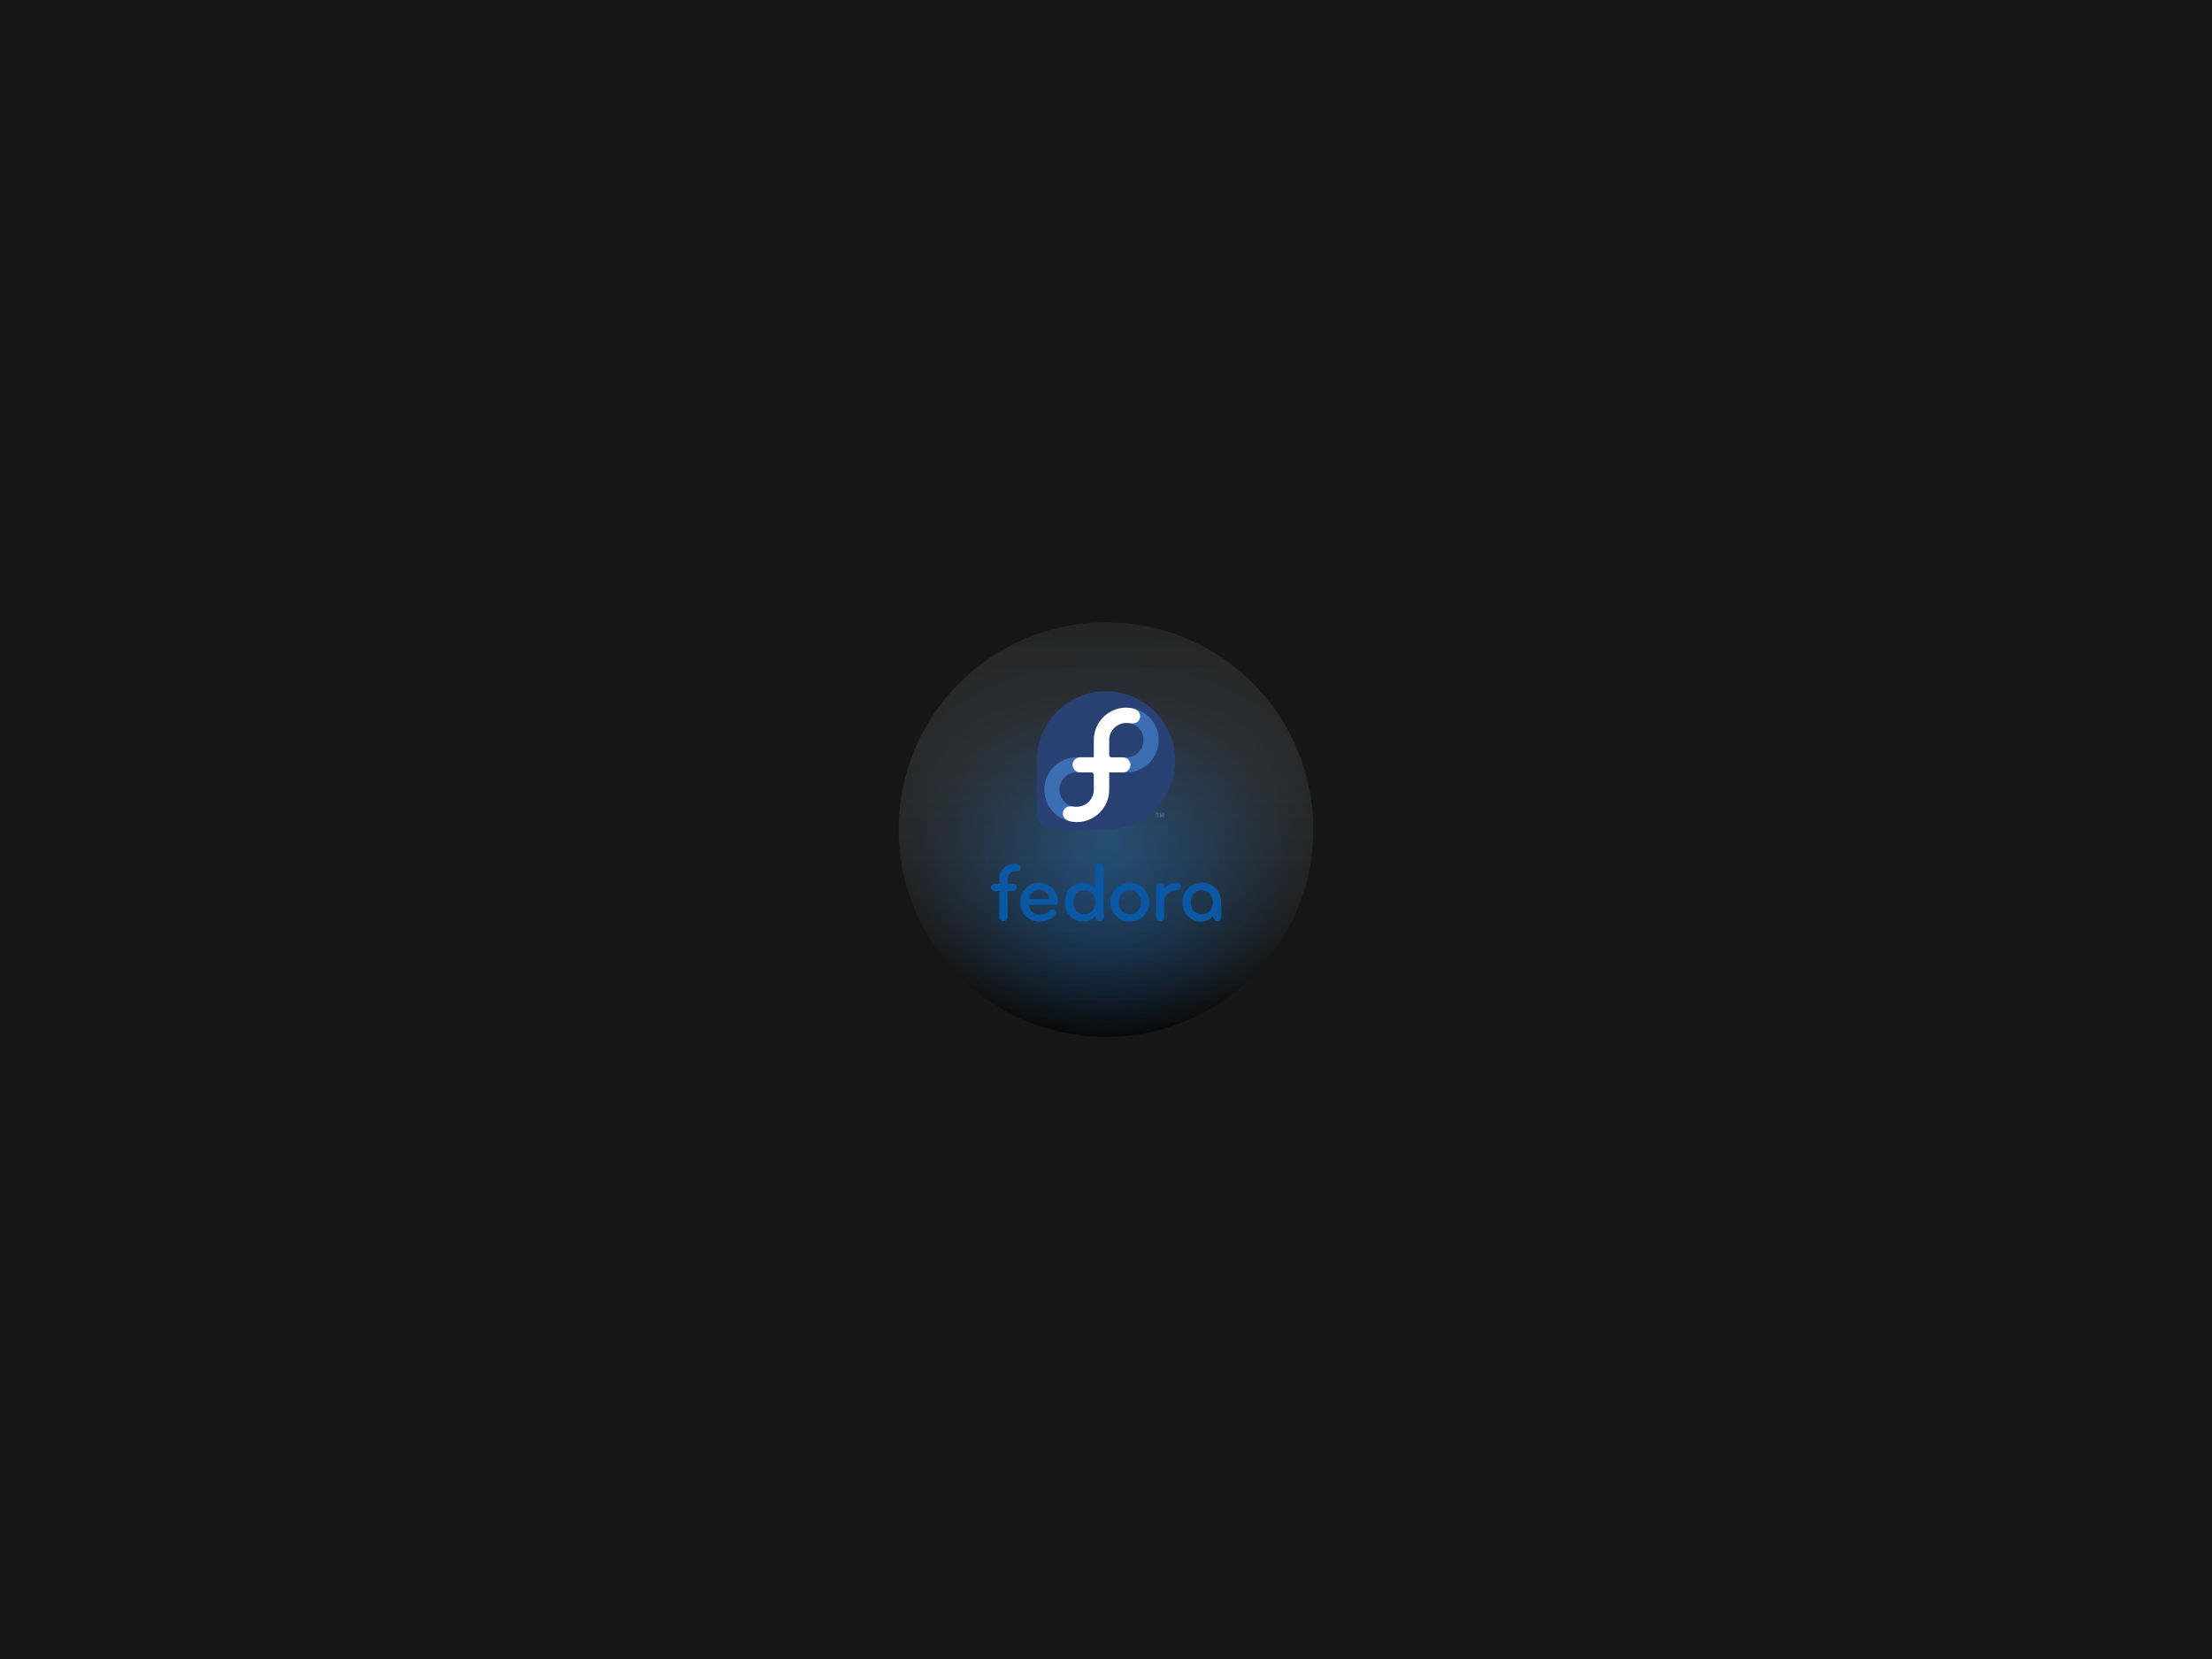
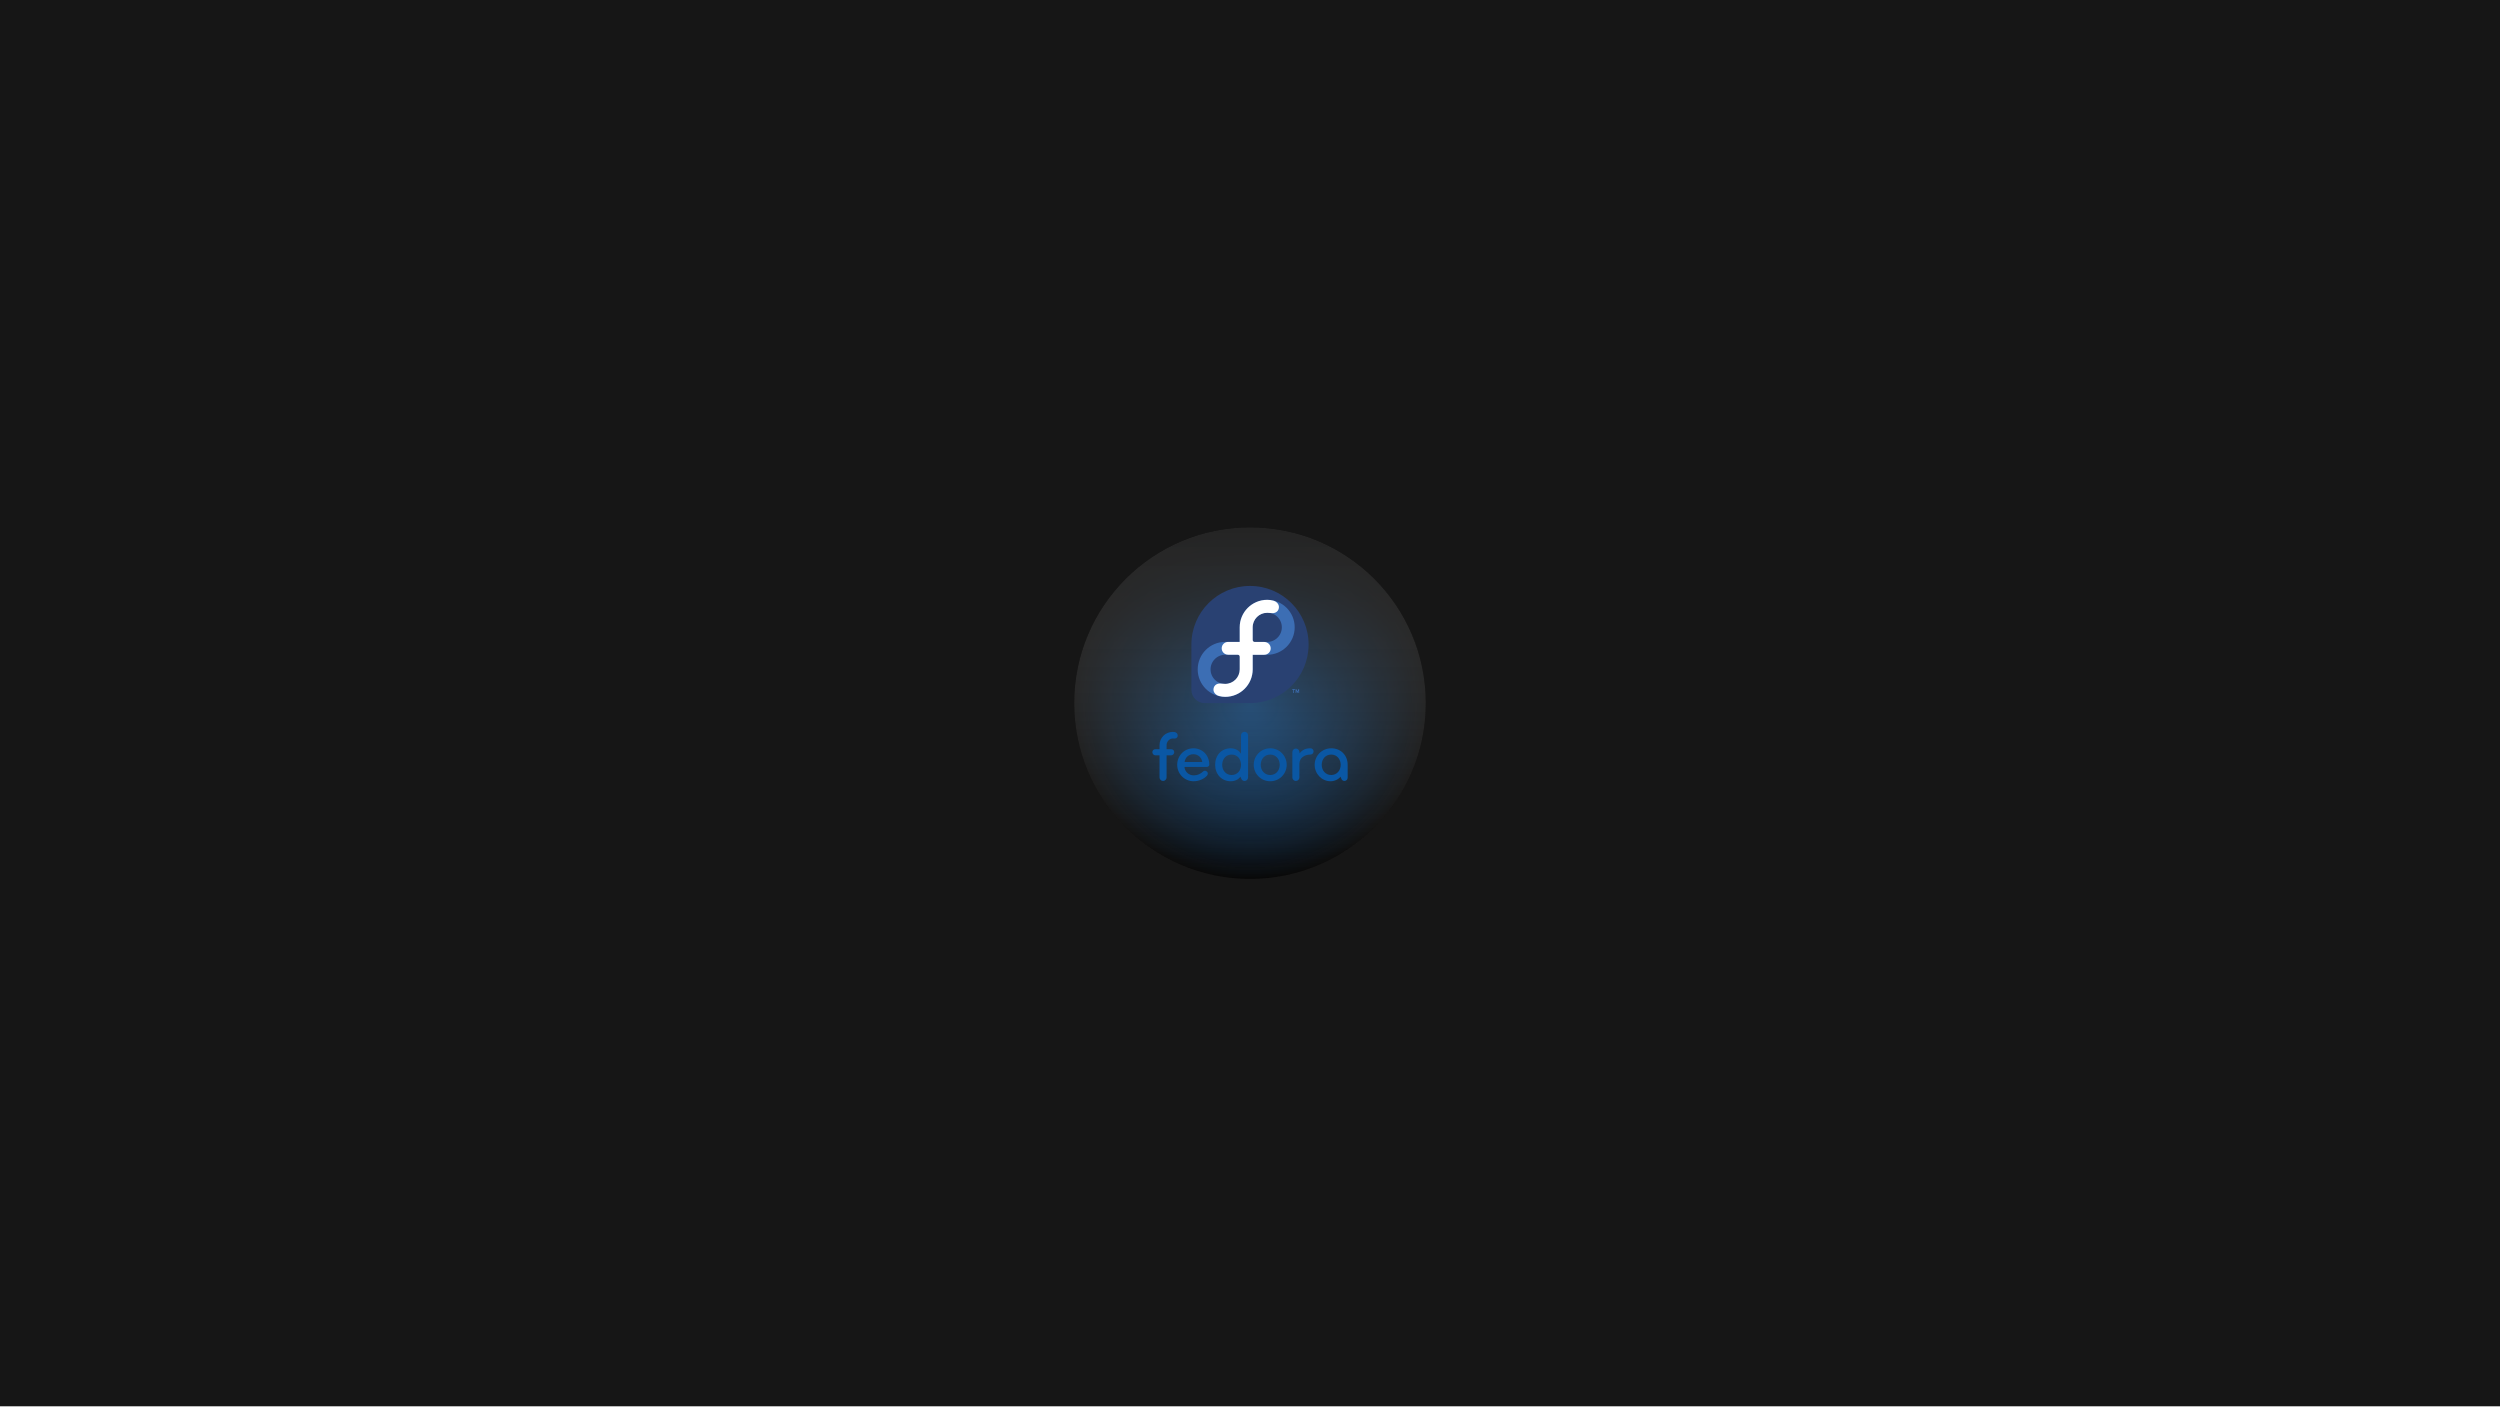
- <svg xmlns="http://www.w3.org/2000/svg" xmlns:ns1="http://www.openswatchbook.org/uri/2009/osb" xmlns:xlink="http://www.w3.org/1999/xlink" id="svg3004" version="1.1" width="640" height="480" xml:space="preserve">
+ <svg xmlns="http://www.w3.org/2000/svg" xmlns:ns1="http://www.openswatchbook.org/uri/2009/osb" xmlns:xlink="http://www.w3.org/1999/xlink" id="svg3004" version="1.1" width="1280" height="720" xml:space="preserve">
  <defs id="defs3008">
    <linearGradient id="linearGradient4140">
      <stop style="stop-color:#0a58a4;stop-opacity:1;" offset="0" id="stop4142" />
      <stop style="stop-color:#0a58a4;stop-opacity:0;" offset="1" id="stop4144" />
    </linearGradient>
    <linearGradient id="linearGradient4226">
      <stop style="stop-color:#0044aa;stop-opacity:1;" offset="0" id="stop4228" />
      <stop style="stop-color:#0044aa;stop-opacity:0;" offset="1" id="stop4230" />
    </linearGradient>
    <linearGradient id="linearGradient4164">
      <stop style="stop-color:#a80030;stop-opacity:1;" offset="0" id="stop4166" />
      <stop style="stop-color:#a80030;stop-opacity:0;" offset="1" id="stop4168" />
    </linearGradient>
    <linearGradient id="linearGradient5303">
      <stop style="stop-color:#f26711;stop-opacity:1;" offset="0" id="stop5305" />
      <stop style="stop-color:#f26711;stop-opacity:0;" offset="1" id="stop5307" />
    </linearGradient>
    <linearGradient id="linearGradient5267">
      <stop style="stop-color:#666666;stop-opacity:1;" offset="0" id="stop5269" />
      <stop style="stop-color:#666666;stop-opacity:0;" offset="1" id="stop5271" />
    </linearGradient>
    <linearGradient id="linearGradient5251" ns1:paint="solid">
      <stop style="stop-color:#666666;stop-opacity:1;" offset="0" id="stop5253" />
    </linearGradient>
    <linearGradient xlink:href="#linearGradient5267" id="linearGradient5273" x1="-395.365" y1="-212.642" x2="4.763" y2="-212.642" gradientUnits="userSpaceOnUse" />
    <radialGradient xlink:href="#linearGradient5303" id="radialGradient5325" cx="-163.148" cy="-366.263" fx="-163.148" fy="-366.263" r="144.094" gradientTransform="matrix(1,0,0,0.9338842,0,-24.21576)" gradientUnits="userSpaceOnUse" />
    <radialGradient xlink:href="#linearGradient4164" id="radialGradient4170" cx="1447.778" cy="-272.917" fx="1447.778" fy="-272.917" r="223.333" gradientTransform="matrix(1,0,0,0.9751244,0,-6.788974)" gradientUnits="userSpaceOnUse" />
    <radialGradient xlink:href="#linearGradient4164-9" id="radialGradient4170-9" cx="1447.778" cy="-272.917" fx="1447.778" fy="-272.917" r="223.333" gradientTransform="matrix(1,0,0,0.9751244,0,-6.788974)" gradientUnits="userSpaceOnUse" />
    <linearGradient id="linearGradient4164-9">
      <stop style="stop-color:#a80030;stop-opacity:1;" offset="0" id="stop4166-0" />
      <stop style="stop-color:#a80030;stop-opacity:0;" offset="1" id="stop4168-2" />
    </linearGradient>
    <radialGradient r="223.333" fy="-272.917" fx="1447.778" cy="-272.917" cx="1447.778" gradientTransform="matrix(1,0,0,0.9751244,0,-6.788974)" gradientUnits="userSpaceOnUse" id="radialGradient4206" xlink:href="#linearGradient4164-9" />
    <radialGradient xlink:href="#linearGradient4164" id="radialGradient14319" gradientUnits="userSpaceOnUse" gradientTransform="matrix(1,0,0,0.9751244,0,-6.788974)" cx="1447.778" cy="-272.917" fx="1447.778" fy="-272.917" r="223.333" />
    <linearGradient xlink:href="#linearGradient5267" id="linearGradient14321" gradientUnits="userSpaceOnUse" x1="-395.365" y1="-212.642" x2="4.763" y2="-212.642" />
    <linearGradient xlink:href="#linearGradient5267" id="linearGradient14345" gradientUnits="userSpaceOnUse" x1="-395.365" y1="-212.642" x2="4.763" y2="-212.642" />
    <radialGradient xlink:href="#linearGradient4164" id="radialGradient14347" gradientUnits="userSpaceOnUse" gradientTransform="matrix(1,0,0,0.9751244,0,-6.788974)" cx="1447.778" cy="-272.917" fx="1447.778" fy="-272.917" r="223.333" />
    <radialGradient xlink:href="#linearGradient4164" id="radialGradient14931" gradientUnits="userSpaceOnUse" gradientTransform="matrix(1,0,0,0.9751244,0,-6.788974)" cx="1447.778" cy="-272.917" fx="1447.778" fy="-272.917" r="223.333" />
    <linearGradient xlink:href="#linearGradient5267" id="linearGradient14933" gradientUnits="userSpaceOnUse" x1="-395.365" y1="-212.642" x2="4.763" y2="-212.642" />
    <radialGradient xlink:href="#linearGradient4164" id="radialGradient14961" gradientUnits="userSpaceOnUse" gradientTransform="matrix(1,0,0,0.9751244,0,-6.788974)" cx="1447.778" cy="-272.917" fx="1447.778" fy="-272.917" r="223.333" />
    <linearGradient xlink:href="#linearGradient5267" id="linearGradient14963" gradientUnits="userSpaceOnUse" x1="-395.365" y1="-212.642" x2="4.763" y2="-212.642" />
    <linearGradient xlink:href="#linearGradient5267" id="linearGradient14991" gradientUnits="userSpaceOnUse" x1="-395.365" y1="-212.642" x2="4.763" y2="-212.642" />
    <linearGradient xlink:href="#linearGradient5267" id="linearGradient15015" gradientUnits="userSpaceOnUse" x1="-395.365" y1="-212.642" x2="4.763" y2="-212.642" />
    <linearGradient xlink:href="#linearGradient5267" id="linearGradient3725" gradientUnits="userSpaceOnUse" x1="-395.365" y1="-212.642" x2="4.763" y2="-212.642" />
    <radialGradient r="125.556" fy="-292.917" fx="-318.889" cy="-292.917" cx="-318.889" gradientTransform="matrix(1,0,0,1.061947,0,18.14526)" gradientUnits="userSpaceOnUse" id="radialGradient3812" xlink:href="#linearGradient3787-8" />
    <linearGradient id="linearGradient3787-8">
      <stop style="stop-color:#000000;stop-opacity:1;" offset="0" id="stop3789-9" />
      <stop style="stop-color:#000000;stop-opacity:0;" offset="1" id="stop3791-4" />
    </linearGradient>
    <radialGradient r="125.556" fy="-292.917" fx="-318.889" cy="-292.917" cx="-318.889" gradientTransform="matrix(1,0,0,1.061947,0,18.14526)" gradientUnits="userSpaceOnUse" id="radialGradient6789" xlink:href="#linearGradient3787-8" />
    <radialGradient xlink:href="#linearGradient4226" id="radialGradient4232" cx="1447.778" cy="-272.917" fx="1447.778" fy="-272.917" r="223.333" gradientTransform="matrix(1,0,0,0.9751244,0,-6.788974)" gradientUnits="userSpaceOnUse" />
    <linearGradient xlink:href="#linearGradient5267" id="linearGradient3366" gradientUnits="userSpaceOnUse" x1="-395.365" y1="-212.642" x2="4.763" y2="-212.642" />
    <radialGradient xlink:href="#linearGradient3787-8" id="radialGradient3370" gradientUnits="userSpaceOnUse" gradientTransform="matrix(1,0,0,1.061947,0,18.14526)" cx="-318.889" cy="-292.917" fx="-318.889" fy="-292.917" r="125.556" />
    <radialGradient xlink:href="#linearGradient4140" id="radialGradient4146" cx="1447.778" cy="-272.917" fx="1447.778" fy="-272.917" r="223.333" gradientTransform="matrix(1,0,0,0.9751244,0,-6.788974)" gradientUnits="userSpaceOnUse" />
    <radialGradient xlink:href="#linearGradient3787-8" id="radialGradient3093" gradientUnits="userSpaceOnUse" gradientTransform="matrix(1,0,0,1.061947,0,18.14526)" cx="-318.889" cy="-292.917" fx="-318.889" fy="-292.917" r="125.556" />
    <radialGradient xlink:href="#linearGradient4140" id="radialGradient3095" gradientUnits="userSpaceOnUse" gradientTransform="matrix(1,0,0,0.9751244,0,-6.788974)" cx="1447.778" cy="-272.917" fx="1447.778" fy="-272.917" r="223.333" />
    <linearGradient xlink:href="#linearGradient5267" id="linearGradient3097" gradientUnits="userSpaceOnUse" x1="-395.365" y1="-212.642" x2="4.763" y2="-212.642" />
    <radialGradient xlink:href="#linearGradient3787-8" id="radialGradient7088" gradientUnits="userSpaceOnUse" gradientTransform="matrix(1,0,0,1.061947,0,18.14526)" cx="-318.889" cy="-292.917" fx="-318.889" fy="-292.917" r="125.556" />
    <radialGradient xlink:href="#linearGradient4140" id="radialGradient7090" gradientUnits="userSpaceOnUse" gradientTransform="matrix(1,0,0,0.9751244,0,-6.788974)" cx="1447.778" cy="-272.917" fx="1447.778" fy="-272.917" r="223.333" />
    <linearGradient xlink:href="#linearGradient5267" id="linearGradient7092" gradientUnits="userSpaceOnUse" x1="-395.365" y1="-212.642" x2="4.763" y2="-212.642" />
    <radialGradient xlink:href="#linearGradient3787-8" id="radialGradient7156" gradientUnits="userSpaceOnUse" gradientTransform="matrix(1,0,0,1.061947,0,18.14526)" cx="-318.889" cy="-292.917" fx="-318.889" fy="-292.917" r="125.556" />
    <radialGradient xlink:href="#linearGradient4140" id="radialGradient7158" gradientUnits="userSpaceOnUse" gradientTransform="matrix(1,0,0,0.9751244,0,-6.788974)" cx="1447.778" cy="-272.917" fx="1447.778" fy="-272.917" r="223.333" />
    <linearGradient xlink:href="#linearGradient5267" id="linearGradient7160" gradientUnits="userSpaceOnUse" x1="-395.365" y1="-212.642" x2="4.763" y2="-212.642" />
    <radialGradient xlink:href="#linearGradient3787-8-5" id="radialGradient3863" gradientUnits="userSpaceOnUse" gradientTransform="matrix(1,0,0,1.061947,0,18.14526)" cx="-318.889" cy="-292.917" fx="-318.889" fy="-292.917" r="125.556" />
    <linearGradient id="linearGradient3787-8-5">
      <stop style="stop-color:#000000;stop-opacity:1;" offset="0" id="stop3789-9-3" />
      <stop style="stop-color:#000000;stop-opacity:0;" offset="1" id="stop3791-4-6" />
    </linearGradient>
    <radialGradient xlink:href="#linearGradient3882" id="radialGradient3865" gradientUnits="userSpaceOnUse" gradientTransform="matrix(1,0,0,0.9751244,0,-6.788974)" cx="1447.778" cy="-272.917" fx="1447.778" fy="-272.917" r="223.333" />
    <linearGradient id="linearGradient3882">
      <stop style="stop-color:#0a57a4;stop-opacity:1;" offset="0" id="stop3904" />
      <stop style="stop-color:#0a57a4;stop-opacity:0;" offset="1" id="stop3886" />
    </linearGradient>
    <linearGradient xlink:href="#linearGradient5267-9" id="linearGradient3883" gradientUnits="userSpaceOnUse" x1="-395.365" y1="-212.642" x2="4.763" y2="-212.642" />
    <linearGradient id="linearGradient5267-9">
      <stop style="stop-color:#666666;stop-opacity:1;" offset="0" id="stop5269-7" />
      <stop style="stop-color:#666666;stop-opacity:0;" offset="1" id="stop5271-3" />
    </linearGradient>
    <linearGradient xlink:href="#linearGradient5267-9" id="linearGradient3155" gradientUnits="userSpaceOnUse" x1="-395.365" y1="-212.642" x2="4.763" y2="-212.642" />
    <radialGradient xlink:href="#linearGradient3882" id="radialGradient3157" gradientUnits="userSpaceOnUse" gradientTransform="matrix(1,0,0,0.9751244,0,-6.788974)" cx="1447.778" cy="-272.917" fx="1447.778" fy="-272.917" r="223.333" />
    <radialGradient xlink:href="#linearGradient3787-8-5" id="radialGradient3159" gradientUnits="userSpaceOnUse" gradientTransform="matrix(1,0,0,1.061947,0,18.14526)" cx="-318.889" cy="-292.917" fx="-318.889" fy="-292.917" r="125.556" />
    <radialGradient xlink:href="#linearGradient3787-8-4" id="radialGradient3857" gradientUnits="userSpaceOnUse" gradientTransform="matrix(1,0,0,1.061947,0,18.14526)" cx="-318.889" cy="-292.917" fx="-318.889" fy="-292.917" r="125.556" />
    <linearGradient id="linearGradient3787-8-4">
      <stop style="stop-color:#000000;stop-opacity:1;" offset="0" id="stop3789-9-1" />
      <stop style="stop-color:#000000;stop-opacity:0;" offset="1" id="stop3791-4-2" />
    </linearGradient>
    <radialGradient xlink:href="#linearGradient3882-3" id="radialGradient3855" gradientUnits="userSpaceOnUse" gradientTransform="matrix(1,0,0,0.9751244,0,-6.788974)" cx="1447.778" cy="-272.917" fx="1447.778" fy="-272.917" r="223.333" />
    <linearGradient id="linearGradient3882-3">
      <stop style="stop-color:#0a57a4;stop-opacity:1;" offset="0" id="stop3904-8" />
      <stop style="stop-color:#0a57a4;stop-opacity:0;" offset="1" id="stop3886-3" />
    </linearGradient>
    <linearGradient xlink:href="#linearGradient5267-92" id="linearGradient3853" gradientUnits="userSpaceOnUse" x1="-395.365" y1="-212.642" x2="4.763" y2="-212.642" />
    <linearGradient id="linearGradient5267-92">
      <stop style="stop-color:#242424;stop-opacity:1;" offset="0" id="stop5269-8" />
      <stop style="stop-color:#666666;stop-opacity:0;" offset="1" id="stop5271-0" />
    </linearGradient>
    <linearGradient xlink:href="#linearGradient5267-92" id="linearGradient3859" gradientUnits="userSpaceOnUse" x1="-395.365" y1="-212.642" x2="4.763" y2="-212.642" />
    <radialGradient xlink:href="#linearGradient3882-3" id="radialGradient3861" gradientUnits="userSpaceOnUse" gradientTransform="matrix(1,0,0,0.9751244,0,-6.788974)" cx="1447.778" cy="-272.917" fx="1447.778" fy="-272.917" r="223.333" />
    <radialGradient xlink:href="#linearGradient3787-8-4" id="radialGradient3864" gradientUnits="userSpaceOnUse" gradientTransform="matrix(1,0,0,1.061947,0,18.14526)" cx="-318.889" cy="-292.917" fx="-318.889" fy="-292.917" r="125.556" />
    <linearGradient xlink:href="#linearGradient5267-92" id="linearGradient3862" gradientUnits="userSpaceOnUse" x1="-395.365" y1="-212.642" x2="4.763" y2="-212.642" />
    <radialGradient xlink:href="#linearGradient3882-3" id="radialGradient3866" gradientUnits="userSpaceOnUse" gradientTransform="matrix(1,0,0,0.9751244,0,-6.788974)" cx="1447.778" cy="-272.917" fx="1447.778" fy="-272.917" r="223.333" />
    <radialGradient xlink:href="#linearGradient3787-8-4" id="radialGradient3868" gradientUnits="userSpaceOnUse" gradientTransform="matrix(1,0,0,1.061947,0,18.14526)" cx="-318.889" cy="-292.917" fx="-318.889" fy="-292.917" r="125.556" />
  </defs>
-   <g id="g3012" transform="matrix(1.25,0,0,-1.25,0,480)">
-     <rect style="fill:#161616;fill-opacity:1;stroke:none" id="rect3036" width="512" height="384" x="0" y="-384" transform="scale(1,-1)" />
-     <g id="g3870" transform="matrix(0.7500001,0,0,0.7500001,63.99998,47.99999)">
+   <g id="g3012" transform="matrix(1.25,0,0,-1.25,0,720)">
+     <rect style="fill:#161616;fill-opacity:1;stroke:none" id="rect3036" width="1024" height="576" x="0" y="-576" transform="scale(1,-1)" />
+     <g id="g3870" transform="matrix(1.125,0,0,1.125,224,72)">
      <path transform="matrix(0.6446042,0,0,-0.5973332,342.1007,-9.706629)" d="m -34.286,-337.679 c 0,59.173 -44.452,107.143 -99.286,107.143 -54.834,0 -99.286,-47.969 -99.286,-107.143 0,-59.173 44.452,-107.143 99.286,-107.143 54.834,0 99.286,47.969 99.286,107.143 z" id="path3219" style="fill:#080808;fill-opacity:1;fill-rule:nonzero;stroke:none" />
      <path transform="matrix(0,0.5097344,0.4799999,0,396.6,354.5486)" d="m -193.333,-292.917 c 0,73.638 -56.213,133.333 -125.556,133.333 -69.342,0 -125.556,-59.695 -125.556,-133.333 0,-73.638 56.213,-133.333 125.556,-133.333 69.342,0 125.556,59.695 125.556,133.333 z" id="path5277-0" style="opacity:0.75;fill:url(#radialGradient3868);fill-opacity:1;fill-rule:evenodd;stroke:none" />
      <path transform="matrix(0.2865671,0,0,-0.2938775,-158.8855,111.7959)" d="m 1671.111,-272.917 c 0,120.275 -99.99,217.778 -223.333,217.778 -123.344,0 -223.333,-97.502 -223.333,-217.778 0,-120.275 99.99,-217.778 223.333,-217.778 123.344,0 223.333,97.502 223.333,217.778 z" id="path4162" style="fill:url(#radialGradient3866);fill-opacity:1;fill-rule:nonzero;stroke:none" />
      <path transform="matrix(0,-0.319897,-0.3445044,0,182.7439,129.5238)" d="m 4.763,-212.642 c 0,102.6 -89.572,185.774 -200.064,185.774 -110.493,0 -200.064,-83.174 -200.064,-185.774 0,-102.6 89.572,-185.774 200.064,-185.774 110.493,0 200.064,83.174 200.064,185.774 z" id="path3806" style="fill:url(#linearGradient3862);fill-opacity:1;fill-rule:evenodd;stroke:none" />
      <g transform="matrix(0.5925925,0,0,0.5925925,192.0006,128)" id="g7132">
        <path style="fill:#0a57a4;fill-opacity:1;fill-rule:nonzero;stroke:none" d="m 104.649,90.364 c -1.193,0 -2.168,-0.926 -2.168,-2.119 l 0,-11.406 c -1.105,2.033 -3.484,3.41 -6.313,3.41 -5.746,0 -9.581,-4.347 -9.581,-10.138 0,-5.79 3.968,-10.111 9.581,-10.111 2.504,0 4.67,1.035 5.97,2.832 l 0.481,-1.22 c 0.298,-0.838 1.114,-1.429 2.053,-1.429 1.188,-1e-5 2.142,0.949 2.142,2.142 l 0,0.027 0,25.894 c 0,1.193 -0.971,2.119 -2.164,2.119 z m -44.116,-0.049 c -4.476,0 -8.112,-3.631 -8.112,-8.107 l 0,-2.533 -2.649,0 c -0.972,0 -1.772,-0.804 -1.772,-1.776 0,-0.973 0.8,-1.959 1.772,-1.959 l 2.649,0 0,-13.588 c 0,-1.193 0.975,-2.168 2.168,-2.168 1.194,0 2.164,0.975 2.164,2.168 l 0,13.588 2.925,0 c 0.972,0 1.776,0.986 1.776,1.959 0,0.972 -0.804,1.776 -1.776,1.776 l -2.925,0 0,2.533 c 0,2.087 1.693,4.056 3.78,4.056 0.188,0 0.389,5.3e-4 0.574,-0.027 1.184,-0.175 2.291,0.361 2.466,1.545 0.175,1.183 -0.66,2.269 -1.843,2.444 -0.395,0.058 -0.798,0.089 -1.198,0.089 z m 12.715,-10.066 c -5.613,0 -9.973,-4.524 -9.973,-10.138 0,-5.614 4.498,-10.111 10.111,-10.111 3.094,0 6.229,1.328 8.085,3.317 0.398,0.398 0.623,0.921 0.623,1.407 0,0.353 -0.126,0.701 -0.347,1.011 -0.353,0.442 -0.894,0.717 -1.425,0.717 -0.398,0 -0.754,-0.082 -1.064,-0.392 -1.547,-1.502 -3.48,-2.444 -5.734,-2.444 -3.182,0 -5.562,2.222 -5.783,5.182 13.658,0 13.642,0 13.642,0 0.84,0 1.611,0.567 1.611,1.407 0,5.702 -4.177,10.044 -9.746,10.044 z m 47.18,0 C 114.814,80.249 110.29,75.724 110.29,70.111 110.29,64.497 114.814,60 120.428,60 c 5.614,0 10.111,4.497 10.111,10.111 0,5.613 -4.497,10.138 -10.111,10.138 z m 24.718,0 c -2.965,0 -4.924,-0.884 -6.656,-3.085 l -0.165,1.037 c -0.134,1.069 -1.038,1.888 -2.142,1.888 -1.198,0 -2.164,-0.97 -2.164,-2.168 l 0,-0.022 0,-15.547 c 0,-1.193 0.97,-2.168 2.164,-2.168 1.194,0 2.168,0.975 2.168,2.168 l 0,8.339 c 0,3.801 3.302,5.712 6.794,5.712 1.061,0 1.91,0.876 1.91,1.937 0,1.061 -0.849,1.91 -1.91,1.91 z m 12.738,0 c -5.614,0 -10.155,-4.524 -10.155,-10.138 0,-5.614 4.415,-10.111 9.764,-10.111 2.669,0 5.059,1.374 6.131,2.809 l 0.53,-1.336 c 0.283,-0.752 1.014,-1.291 1.865,-1.291 1.097,-1e-5 1.98,0.885 1.981,1.981 l 0,5.182 0,2.765 c 0.044,5.436 -3.839,10.138 -10.115,10.138 z M 73.248,76.611 c 2.917,0 5.038,-2.077 5.436,-4.773 l -10.872,0 c 0.442,2.828 2.475,4.773 5.436,4.773 z m 23.45,-0.209 c 3.536,0 5.783,-2.711 5.783,-6.291 0,-3.58 -2.247,-6.264 -5.783,-6.264 -3.536,0 -5.779,2.817 -5.779,6.264 0,3.447 2.243,6.291 5.779,6.291 z m 23.73,0 c 3.536,0 5.828,-2.844 5.828,-6.291 0,-3.447 -2.292,-6.264 -5.828,-6.264 -3.536,0 -5.85,2.817 -5.85,6.264 0,3.447 2.314,6.291 5.85,6.291 z m 37.456,0 c 3.536,0 5.828,-2.844 5.828,-6.291 0,-3.447 -2.292,-6.264 -5.828,-6.264 -3.536,0 -5.828,2.817 -5.828,6.264 0,3.447 2.292,6.291 5.828,6.291 z" id="path3562" />
        <g id="g3339" transform="matrix(0.3380263,0,0,0.3380303,-469.542,-107.8808)">
          <path style="fill:#294172" id="voice" d="m 1815.072,745.138 c 0,58.82 -47.683,106.504 -106.502,106.504 -58.793,0 -106.457,-47.644 -106.499,-106.429 l 0,-82.417 c 0.032,-13.347 10.857,-24.153 24.213,-24.153 l 82.329,0 c 58.8,0.023 106.459,47.69 106.459,106.494" />
          <path style="fill:none;stroke:#3c6eb4;stroke-width:23.368" id="in" d="m 1663.473,738.265 c 0,0 38.276,0 38.276,0 0,0 0,-38.276 0,-38.276 0,-21.128 -17.148,-38.276 -38.276,-38.276 -21.128,0 -38.276,17.148 -38.276,38.276 0,21.128 17.148,38.276 38.276,38.276 z" />
          <use xlink:href="#in" id="finity" transform="matrix(-1,0,0,-1,3403.312,1476.455)" x="0" y="0" width="744.094" height="1052.362" />
          <path style="fill:#ffffff" id="free" d="m 1713.457,749.919 0,-49.877 c 0,-27.603 -22.38,-49.984 -49.984,-49.984 -4.188,0 -7.165,0.473 -11.042,1.486 -5.653,1.479 -10.272,6.114 -10.274,11.505 0,6.516 4.73,11.256 11.8,11.256 3.365,0 4.586,-0.646 9.516,-0.646 14.553,0 26.358,11.788 26.384,26.341 l 0,22.925 c 0,2.054 -1.669,3.719 -3.727,3.719 l -17.332,0.003 c -6.458,0 -11.675,5.151 -11.675,11.626 0,6.516 5.271,11.645 11.799,11.645" />
          <use xlink:href="#free" id="dom" transform="matrix(-1,0,0,-1,3403.312,1476.455)" x="0" y="0" width="744.094" height="1052.362" />
          <path style="fill:#3c6eb4" id="TM" d="m 1796.695,657.075 c 0,0 0,4.425 0,4.425 l -2.023,-4.638 c 0,0 -1.969,4.638 -1.969,4.638 l 3e-4,-4.425 -1.135,0 0,6.988 1.19,0 c 0,0 1.947,-4.464 1.947,-4.464 l 1.918,4.464 1.204,0 0,-6.988 -1.133,0 z m -8.266,5.817 0,-5.817 -1.186,0 0,5.817 -1.988,0 0,1.17 5.16,0 0,-1.17" />
        </g>
      </g>
    </g>
  </g>
</svg>
